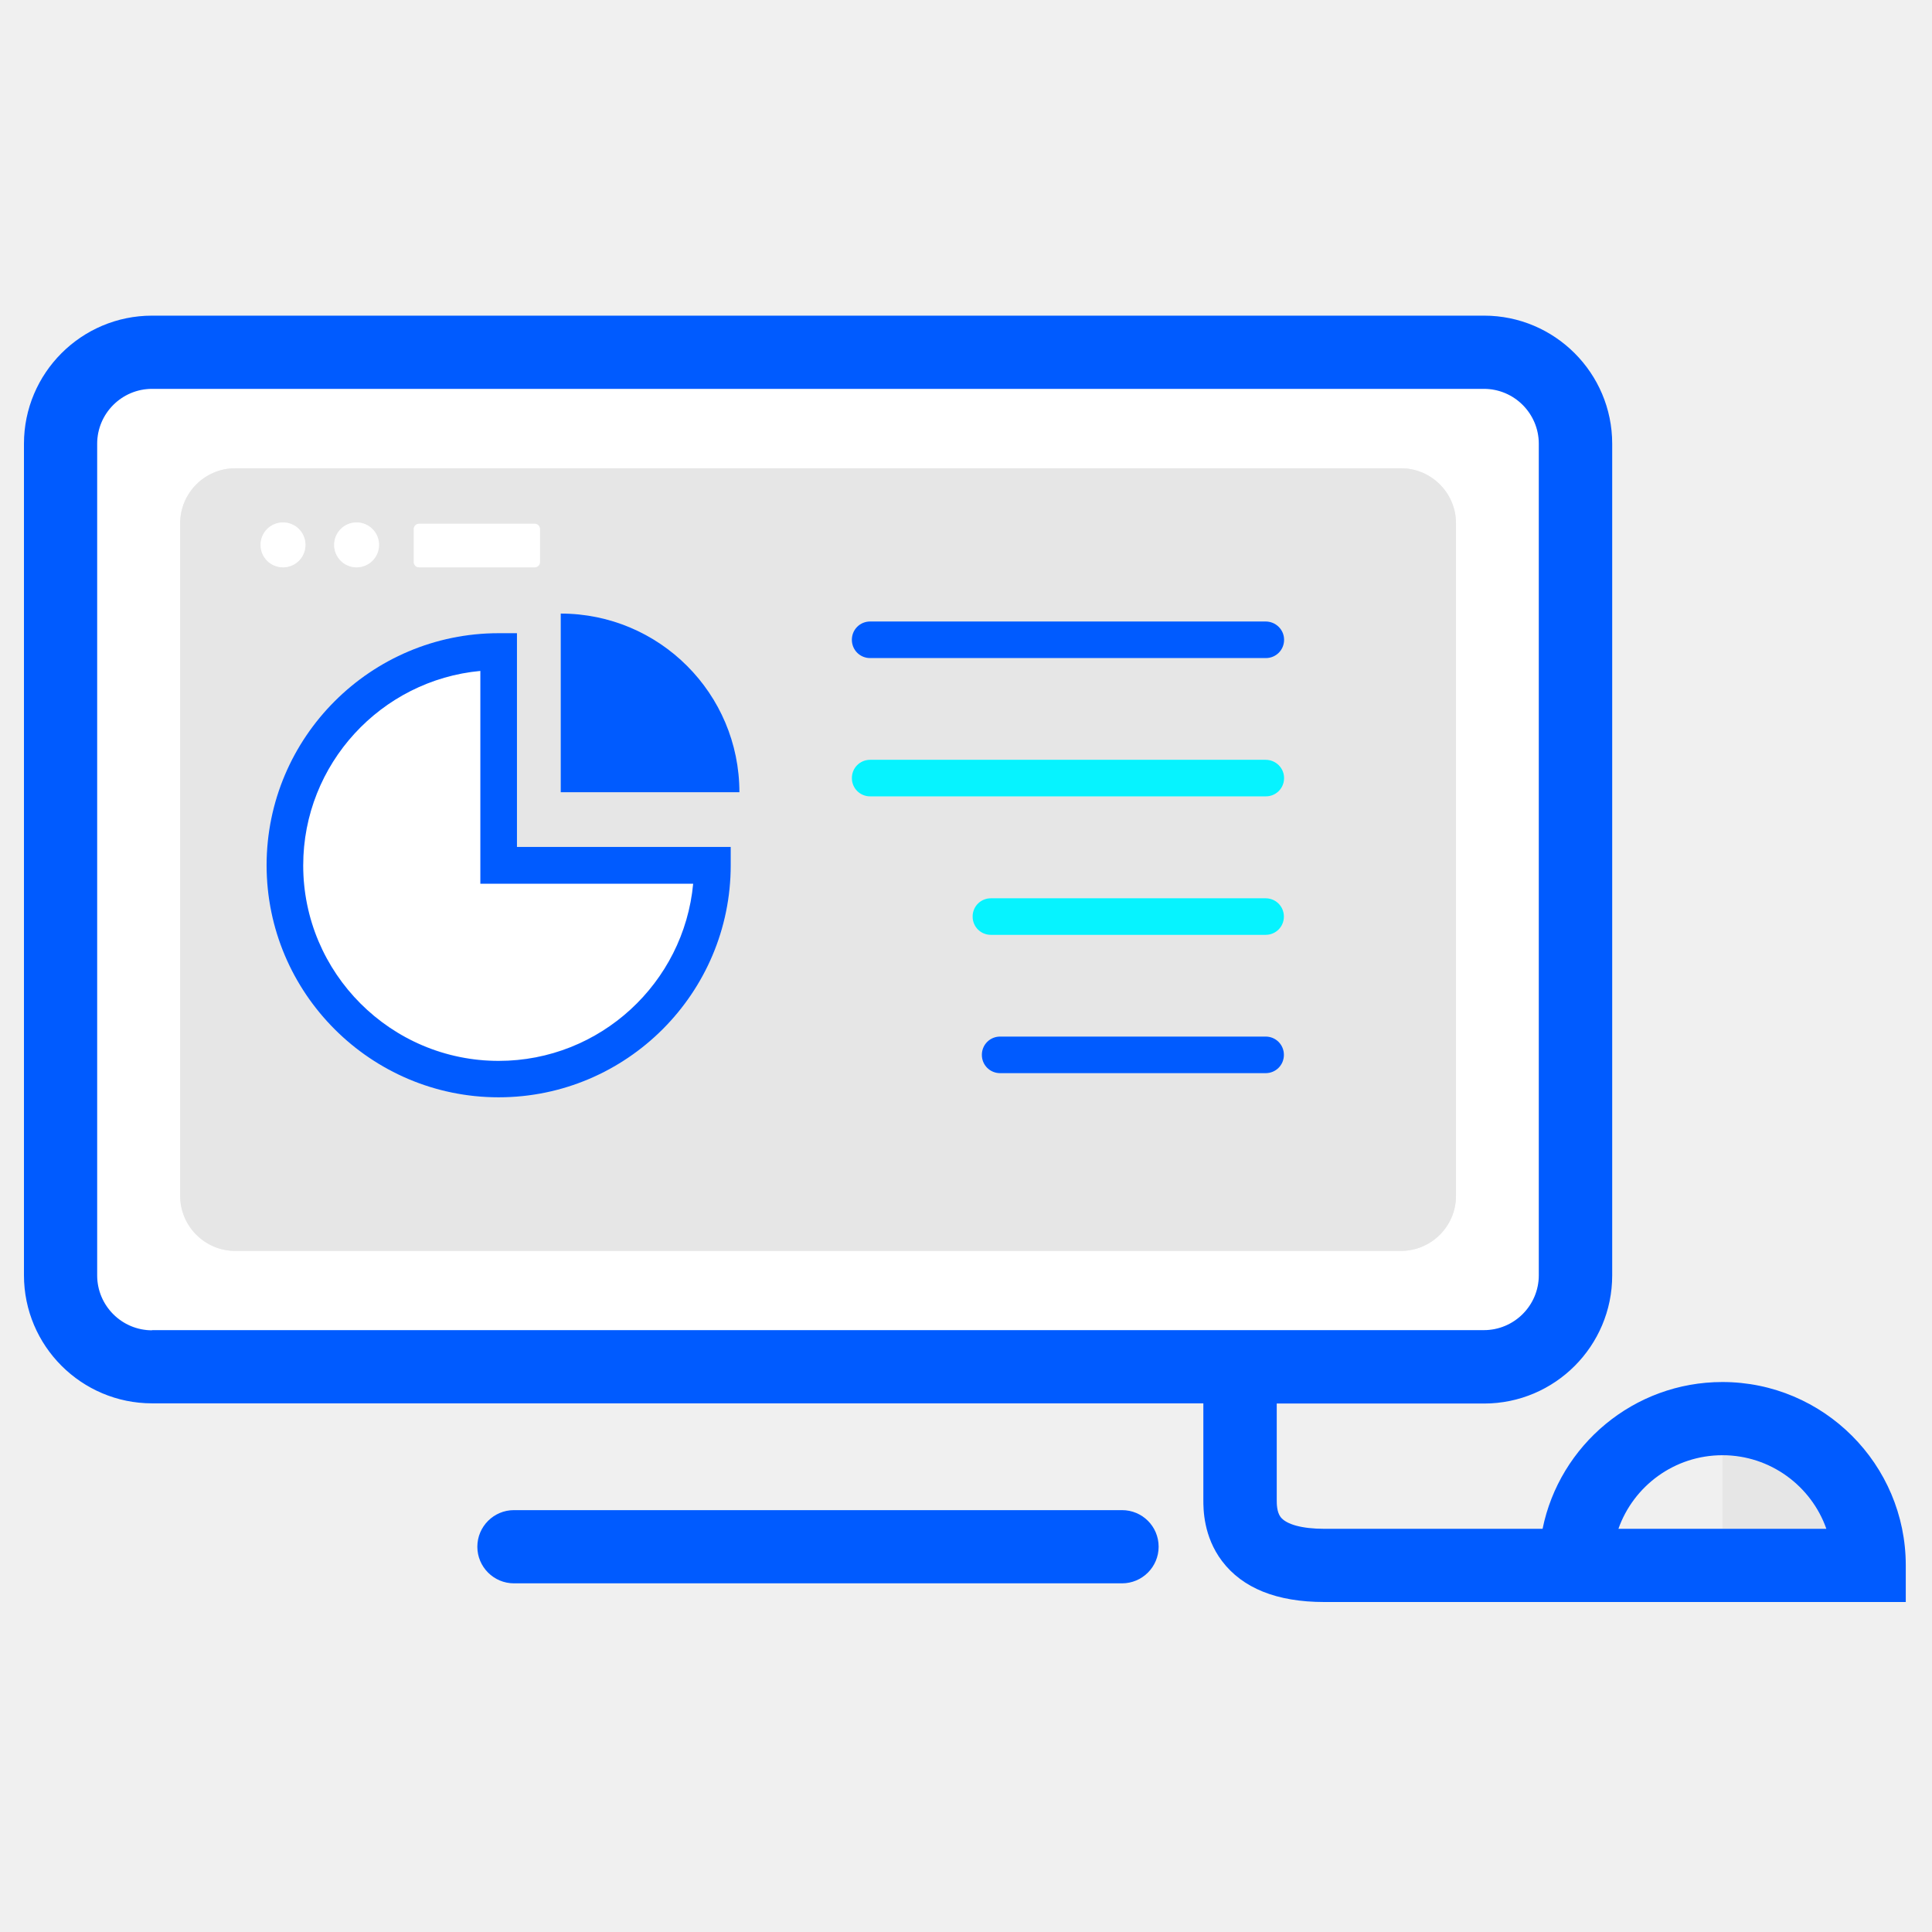
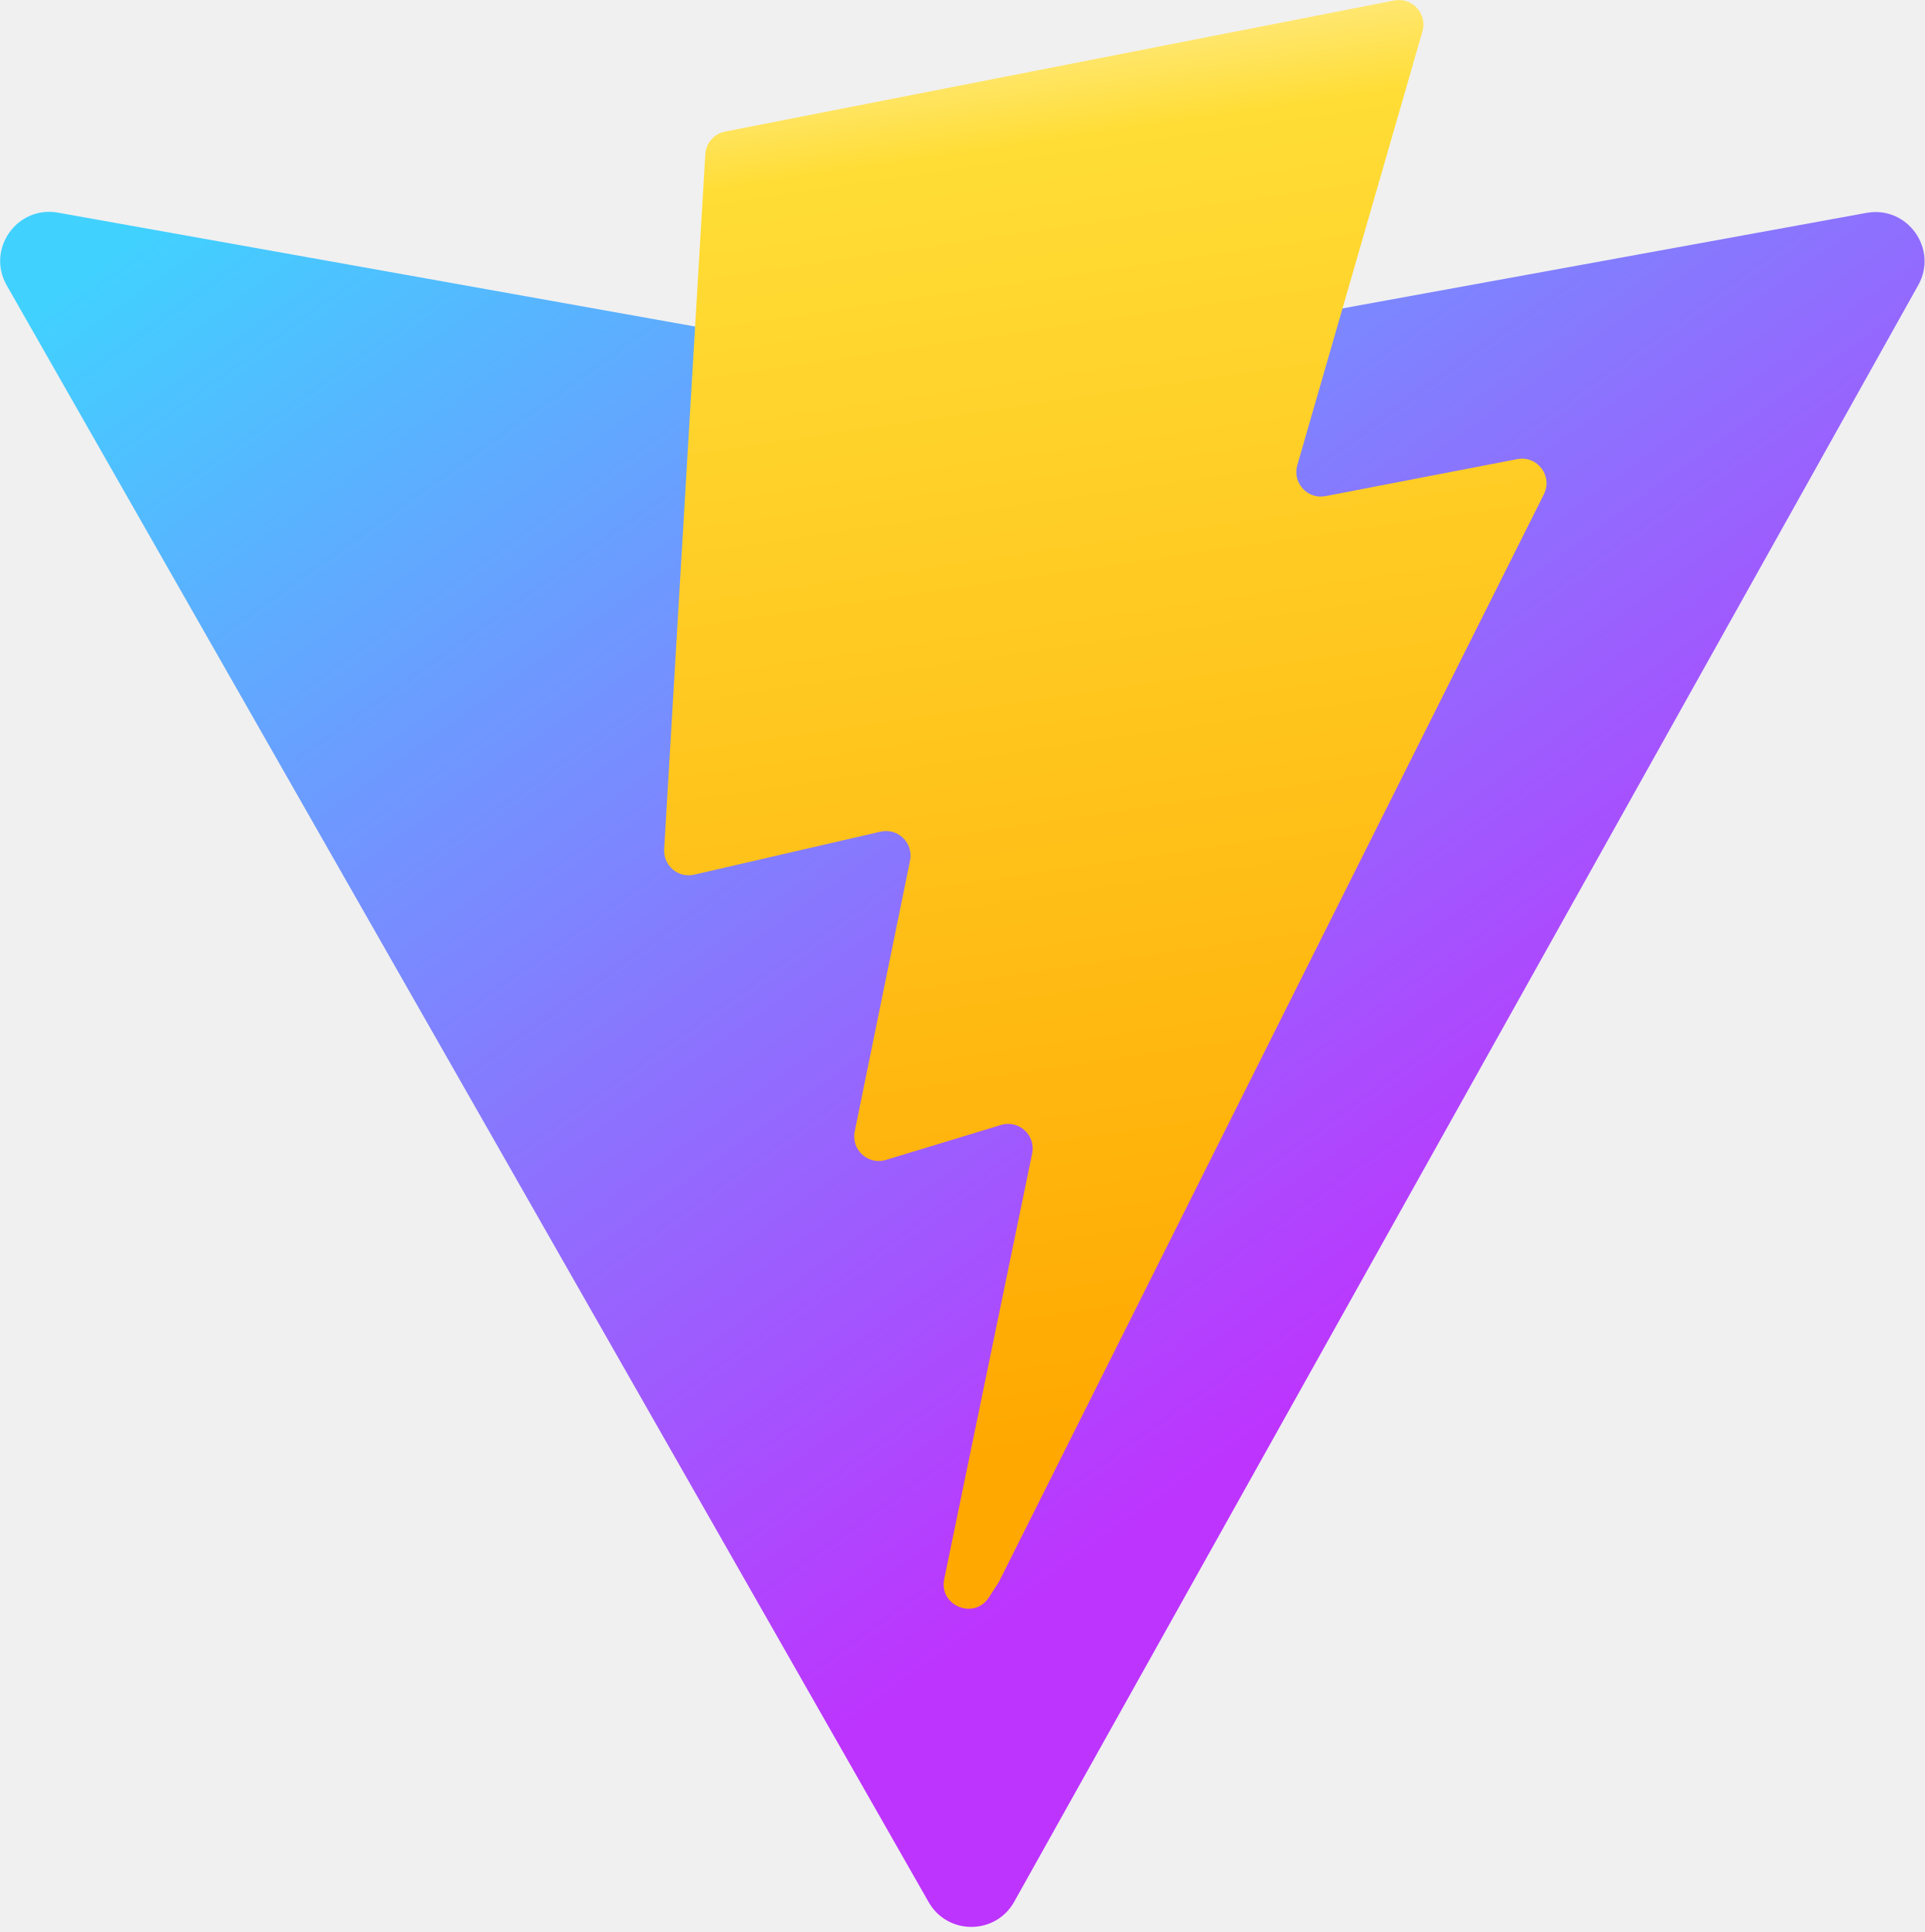
- <svg xmlns="http://www.w3.org/2000/svg" viewBox="0 0 1024 1024" class="icon" version="1.1" fill="#000000">
-   <g id="SVGRepo_bgCarrier" stroke-width="0" />
-   <g id="SVGRepo_tracerCarrier" stroke-linecap="round" stroke-linejoin="round" />
-   <g id="SVGRepo_iconCarrier">
-     <path d="M594.7 800.4H272.4c-10.7 0-19.4 8.7-19.4 19.4s8.7 19.4 19.4 19.4h322.3c10.7 0 19.4-8.7 19.4-19.4 0-10.8-8.7-19.4-19.4-19.4z" fill="#005BFF" />
-     <path d="M912.9 771.4v39H968c-8.1-22.7-29.7-39-55.1-39z" fill="#E6E6E6" />
-     <path d="M815.6 675.9V235.2c0-16.1-13.1-29.1-29.1-29.1H80.6c-16.1 0-29.1 13.1-29.1 29.1v440.7c0 16.1 13.1 29.1 29.1 29.1h705.9c16.1 0.1 29.1-13 29.1-29.1z m-43.9-42c0 16-13.1 29.1-29.1 29.1h-618c-16 0-29.1-13.1-29.1-29.1V277.3c0-16 13.1-29.1 29.1-29.1h618c16 0 29.1 13.1 29.1 29.1v356.6z" fill="#FFFFFF" />
-     <path d="M742.6 248.2h-618c-16 0-29.1 13.1-29.1 29.1v356.6c0 16 13.1 29.1 29.1 29.1h618c16 0 29.1-13.1 29.1-29.1V277.3c0-16-13.1-29.1-29.1-29.1z m-523.3 32.2c0-1.6 1.3-2.8 2.8-2.8h61.3c1.6 0 2.8 1.3 2.8 2.8v17.5c0 1.6-1.3 2.8-2.8 2.8h-61.3c-1.6 0-2.8-1.3-2.8-2.8v-17.5z m-30.3-3.5c6.6 0 11.9 5.3 11.9 11.9s-5.3 11.9-11.9 11.9c-6.6 0-11.9-5.3-11.9-11.9s5.4-11.9 11.9-11.9z m-39 0c6.6 0 11.9 5.3 11.9 11.9s-5.3 11.9-11.9 11.9c-6.6 0-11.9-5.3-11.9-11.9s5.3-11.9 11.9-11.9z m237.3 181.7c0 67.8-55.2 123-123 123s-123-55.2-123-123 55.2-123 123-123h9.7v113.3h113.3v9.7z m-90.1-38.7v-94.7c52.3 0 94.7 42.4 94.7 94.7h-94.7z m373.6 148.9H530.1c-5.4 0-9.7-4.3-9.7-9.7 0-5.4 4.3-9.7 9.7-9.7h140.7c5.4 0 9.7 4.3 9.7 9.7 0 5.3-4.3 9.7-9.7 9.7z m0-73.3H525.2c-5.4 0-9.7-4.3-9.7-9.7s4.3-9.7 9.7-9.7h145.6c5.4 0 9.7 4.3 9.7 9.7s-4.3 9.7-9.7 9.7z m0-73.4H461.2c-5.4 0-9.7-4.3-9.7-9.7s4.3-9.7 9.7-9.7h209.7c5.4 0 9.7 4.3 9.7 9.7s-4.4 9.7-9.8 9.7z m0-73.3H461.2c-5.4 0-9.7-4.3-9.7-9.7s4.3-9.7 9.7-9.7h209.7c5.4 0 9.7 4.3 9.7 9.7s-4.4 9.7-9.8 9.7z" fill="#E6E6E6" />
-     <path d="M254.6 355.5c-52.6 4.9-93.9 49.3-93.9 103.1 0 57.1 46.5 103.6 103.6 103.6 53.8 0 98.2-41.3 103.1-93.9H254.6V355.5z" fill="#FFFFFF" />
-     <path d="M274 335.6h-9.7c-67.8 0-123 55.2-123 123s55.2 123 123 123 123-55.2 123-123v-9.7H274V335.6z m93.4 132.8c-4.9 52.6-49.3 93.9-103.1 93.9-57.1 0-103.6-46.5-103.6-103.6 0-53.8 41.3-98.2 93.9-103.1v112.8h112.8z" fill="#005BFF" />
-     <path d="M297.2 325.2v94.7h94.7c0-52.3-42.4-94.7-94.7-94.7z" fill="#005BFF" />
-     <path d="M150 288.8m-11.9 0a11.9 11.9 0 1 0 23.8 0 11.9 11.9 0 1 0-23.8 0Z" fill="#FFFFFF" />
-     <path d="M189 288.8m-11.9 0a11.9 11.9 0 1 0 23.8 0 11.9 11.9 0 1 0-23.8 0Z" fill="#FFFFFF" />
-     <path d="M222.1 300.7h61.3c1.6 0 2.8-1.3 2.8-2.8v-17.5c0-1.6-1.3-2.8-2.8-2.8h-61.3c-1.6 0-2.8 1.3-2.8 2.8v17.5c0 1.6 1.3 2.8 2.8 2.8z" fill="#FFFFFF" />
-     <path d="M912.9 732.5c-47 0-86.3 33.5-95.3 77.8H701.9c-11.7 0-20.2-2.3-23.2-6.3-2-2.7-2-7-2-9v-51.1h109.9c37.5 0 67.9-30.5 67.9-67.9V235.2c0-37.5-30.5-67.9-67.9-67.9h-706c-37.5 0-67.9 30.5-67.9 67.9v440.7c0 37.5 30.5 67.9 67.9 67.9h557.2V795c0 4.8 0 19.3 9.9 32.4 10.9 14.4 29.1 21.7 54.2 21.7h308.2v-19.4c0-53.6-43.6-97.2-97.2-97.2zM80.6 705.1c-16.1 0-29.1-13.1-29.1-29.1V235.2c0-16.1 13.1-29.1 29.1-29.1h705.9c16.1 0 29.1 13.1 29.1 29.1v440.7c0 16.1-13.1 29.1-29.1 29.1H80.6z m832.3 105.2h-55.1c8-22.7 29.7-39 55.1-39s47.1 16.3 55.1 39h-55.1z" fill="#005BFF" />
-     <path d="M670.8 329.4H461.2c-5.4 0-9.7 4.3-9.7 9.7s4.3 9.7 9.7 9.7h209.7c5.4 0 9.7-4.3 9.7-9.7s-4.4-9.7-9.8-9.7z" fill="#005BFF" />
-     <path d="M670.8 402.7H461.2c-5.4 0-9.7 4.3-9.7 9.7s4.3 9.7 9.7 9.7h209.7c5.4 0 9.7-4.3 9.7-9.7s-4.4-9.7-9.8-9.7zM670.8 476.1H525.2c-5.4 0-9.7 4.3-9.7 9.7s4.3 9.7 9.7 9.7h145.6c5.4 0 9.7-4.3 9.7-9.7s-4.3-9.7-9.7-9.7z" fill="#06F3FF" />
-     <path d="M670.8 549.4H530.1c-5.4 0-9.7 4.3-9.7 9.7 0 5.4 4.3 9.7 9.7 9.7h140.7c5.4 0 9.7-4.3 9.7-9.7 0-5.4-4.3-9.7-9.7-9.7z" fill="#005BFF" />
-   </g>
+ <svg xmlns="http://www.w3.org/2000/svg" aria-hidden="true" role="img" class="iconify iconify--logos" width="31.88" height="32" preserveAspectRatio="xMidYMid meet" viewBox="0 0 256 257">
+   <defs>
+     <linearGradient id="IconifyId1813088fe1fbc01fb466" x1="-.828%" x2="57.636%" y1="7.652%" y2="78.411%">
+       <stop offset="0%" stop-color="#41D1FF" />
+       <stop offset="100%" stop-color="#BD34FE" />
+     </linearGradient>
+     <linearGradient id="IconifyId1813088fe1fbc01fb467" x1="43.376%" x2="50.316%" y1="2.242%" y2="89.03%">
+       <stop offset="0%" stop-color="#FFEA83" />
+       <stop offset="8.333%" stop-color="#FFDD35" />
+       <stop offset="100%" stop-color="#FFA800" />
+     </linearGradient>
+   </defs>
+   <path fill="url(#IconifyId1813088fe1fbc01fb466)" d="M255.153 37.938L134.897 252.976c-2.483 4.44-8.862 4.466-11.382.048L.875 37.958c-2.746-4.814 1.371-10.646 6.827-9.67l120.385 21.517a6.537 6.537 0 0 0 2.322-.004l117.867-21.483c5.438-.991 9.574 4.796 6.877 9.62Z" />
+   <path fill="url(#IconifyId1813088fe1fbc01fb467)" d="M185.432.063L96.44 17.501a3.268 3.268 0 0 0-2.634 3.014l-5.474 92.456a3.268 3.268 0 0 0 3.997 3.378l24.777-5.718c2.318-.535 4.413 1.507 3.936 3.838l-7.361 36.047c-.495 2.426 1.782 4.5 4.151 3.78l15.304-4.649c2.372-.72 4.652 1.36 4.15 3.788l-11.698 56.621c-.732 3.542 3.979 5.473 5.943 2.437l1.313-2.028l72.516-144.72c1.215-2.423-.88-5.186-3.54-4.672l-25.505 4.922c-2.396.462-4.435-1.77-3.759-4.114l16.646-57.705c.677-2.35-1.37-4.583-3.769-4.113Z" />
</svg>
